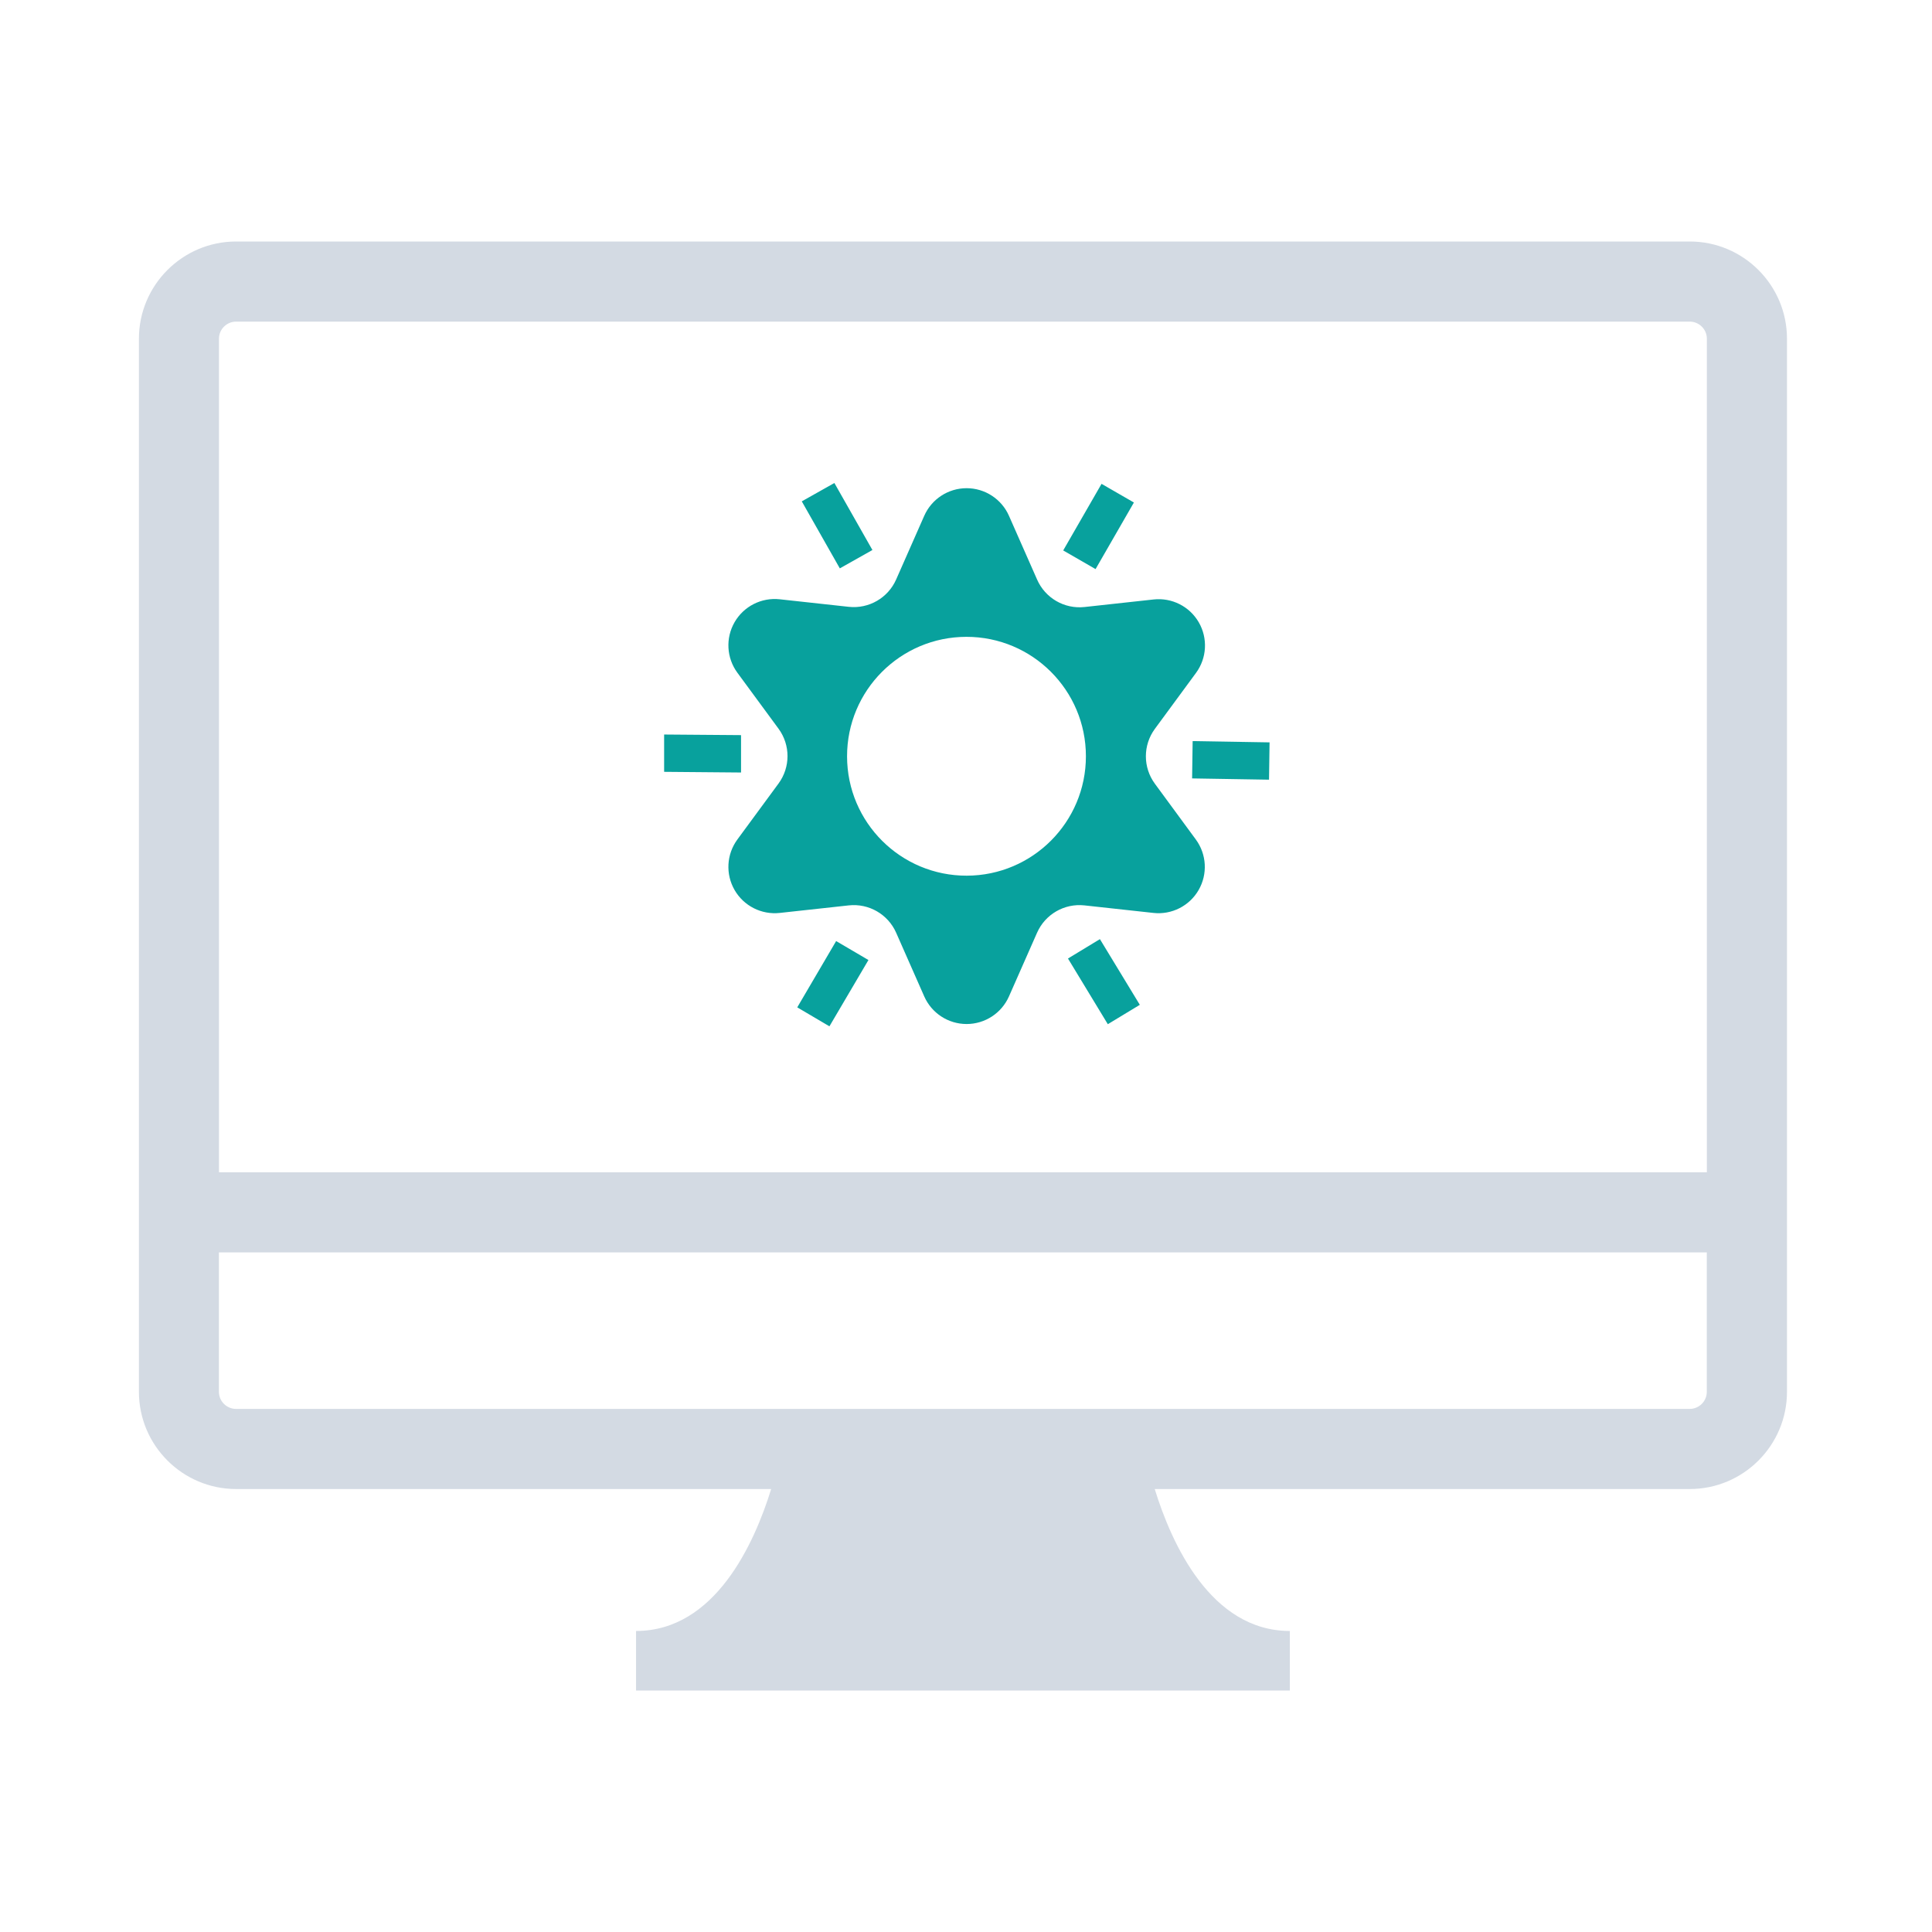
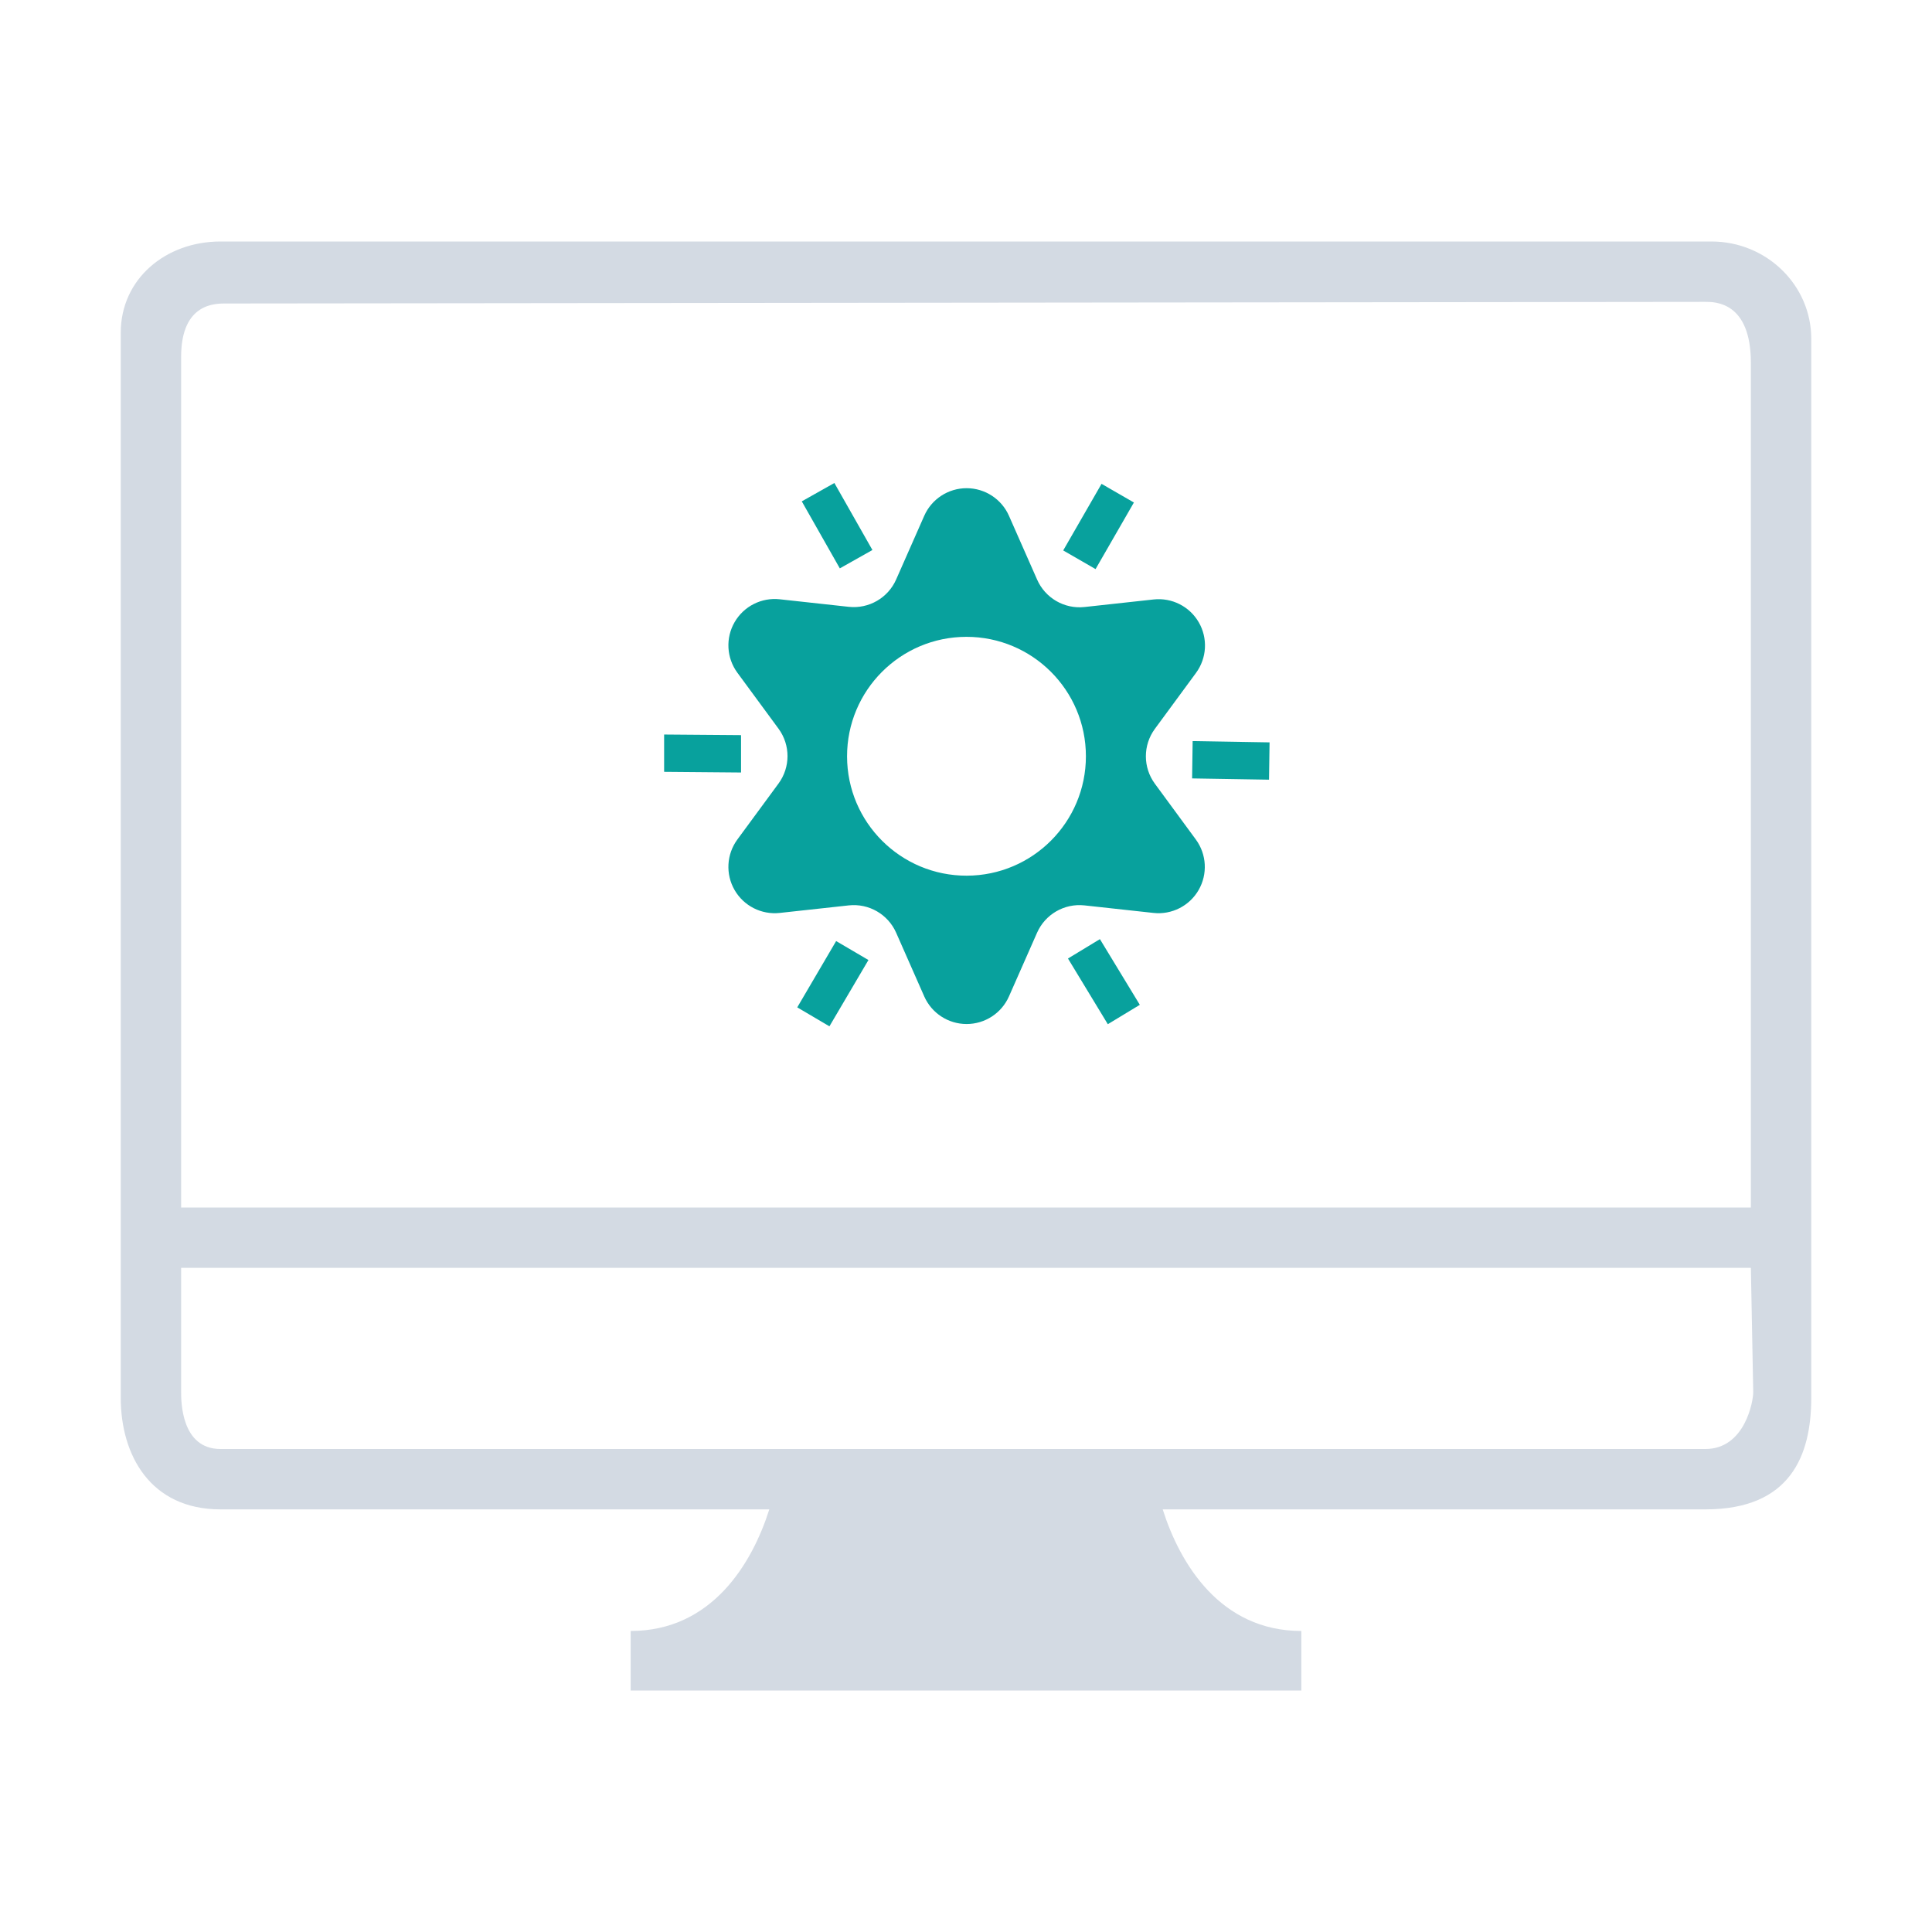
<svg xmlns="http://www.w3.org/2000/svg" width="32" height="32" version="1.1" id="svg12">
  <defs id="defs16" />
  <g id="video-display-brightness" transform="translate(32,10)">
    <rect style="opacity:0.001" width="32" height="32" x="-32" y="-10" id="rect7" />
    <path d="m -12.873,2.979 a 0.767,0.767 0 0 1 0,-0.905 l 0.683,-0.929 a 0.767,0.767 0 0 0 -0.702,-1.216 l -1.144,0.125 a 0.767,0.767 0 0 1 -0.787,-0.456 l -0.465,-1.054 a 0.767,0.767 0 0 0 -1.404,0 l -0.465,1.054 a 0.767,0.767 0 0 1 -0.784,0.453 l -1.144,-0.125 a 0.767,0.767 0 0 0 -0.702,1.216 l 0.683,0.929 a 0.767,0.767 0 0 1 0,0.905 l -0.683,0.929 a 0.767,0.767 0 0 0 0.702,1.216 l 1.144,-0.125 a 0.767,0.767 0 0 1 0.784,0.453 l 0.465,1.054 a 0.767,0.767 0 0 0 1.404,0 l 0.465,-1.054 a 0.767,0.767 0 0 1 0.784,-0.453 l 1.144,0.125 a 0.767,0.767 0 0 0 0.702,-1.216 z m -3.114,1.525 a 1.978,1.978 0 1 1 1.973,-1.978 1.978,1.978 0 0 1 -1.973,1.978 z m 2.133,-5.078 -0.536,-0.309 0.635,-1.103 0.536,0.309 z M -19.726,2.176 V 2.795 L -21,2.784 V 2.166 Z m 7.471,0.717 0.009,-0.618 1.274,0.021 -0.009,0.618 z m -5.295,-3.783 -0.54,0.304 -0.63,-1.11 0.54,-0.304 z m -0.601,6.477 0.535,0.314 -0.646,1.098 -0.533,-0.314 z m 3.84,0.289 0.529,-0.321 0.661,1.088 -0.53,0.321 z" id="path4" style="fill:#08a19d;fill-opacity:1;stroke-width:0.171" />
-     <path d="m -4.013,-6 h -24.076 c -0.888,0 -1.61,0.723 -1.61,1.61 V 13.053 c 0,0.888 0.723,1.61 1.61,1.61 h 8.862 c -0.277,0.896 -0.927,2.351 -2.238,2.351 v 0.986 h 10.829 v -0.986 c -1.311,0 -1.962,-1.455 -2.238,-2.351 h 8.862 c 0.888,0 1.61,-0.723 1.61,-1.61 V -4.39 c 0,-0.888 -0.723,-1.61 -1.61,-1.61 z M -3.73,13.053 c 0,0.156 -0.127,0.283 -0.284,0.283 h -24.076 c -0.156,0 -0.284,-0.127 -0.284,-0.283 V 10.744 H -3.73 Z m 0,-3.636 H -28.373 V -4.39 c 0,-0.156 0.127,-0.283 0.284,-0.283 h 24.076 c 0.156,0 0.284,0.127 0.284,0.283 V 9.416 Z" id="path2" style="fill:#d3dae3;fill-opacity:1;stroke-width:0.352" />
+     <path d="M -3.652,-6 H -28.348 c -0.911,0 -1.652,0.622 -1.652,1.51 v 17.643 c 0,0.947 0.489,1.847 1.652,1.847 h 9.09 c -0.284,0.896 -0.951,2.014 -2.296,2.014 v 0.986 h 11.108 v -0.986 c -1.345,0 -2.012,-1.119 -2.296,-2.014 H -3.752 c 1.413,0 1.752,-0.9 1.752,-1.847 V -4.39 c 0,-0.888 -0.741,-1.61 -1.652,-1.61 z M -2.961,13.053 c 0.003,0.156 -0.139,0.947 -0.791,0.947 H -28.348 C -29,14 -29,13.209 -29,13.053 V 11 H -3 Z M -3,10 h -26 v -14.09 c 0,-0.91 0.591,-0.883 0.752,-0.883 l 24.496,-0.027 c 0.16,-1.766e-4 0.752,-10e-8 0.752,1.01 z" id="path2" style="fill:#d3dae3;fill-opacity:1;stroke-width:0.356" />
  </g>
  <g id="22-22-video-display-brightness" transform="translate(32,10)">
    <g id="g893">
      <rect style="opacity:0.001" width="22" height="22" x="0" y="-1.3897704e-07" id="rect2" />
      <path d="m 12.876,8.958 a 0.46,0.46 0 0 1 0,-0.543 l 0.41,-0.558 a 0.46,0.46 0 0 0 -0.421,-0.73 l -0.687,0.075 a 0.46,0.46 0 0 1 -0.472,-0.274 l -0.279,-0.632 a 0.46,0.46 0 0 0 -0.842,0 l -0.279,0.632 A 0.46,0.46 0 0 1 9.836,7.201 L 9.149,7.126 A 0.46,0.46 0 0 0 8.728,7.856 l 0.41,0.558 a 0.46,0.46 0 0 1 0,0.543 L 8.728,9.514 A 0.46,0.46 0 0 0 9.149,10.244 L 9.836,10.169 a 0.46,0.46 0 0 1 0.47,0.272 l 0.279,0.632 a 0.46,0.46 0 0 0 0.842,0 l 0.279,-0.632 a 0.46,0.46 0 0 1 0.47,-0.272 l 0.687,0.075 a 0.46,0.46 0 0 0 0.421,-0.73 z M 11.008,9.874 A 1.187,1.187 0 1 1 12.192,8.687 1.187,1.187 0 0 1 11.008,9.874 Z M 12.288,6.827 11.966,6.641 12.347,5.979 12.669,6.165 Z M 8.765,8.477 V 8.848 L 8,8.841 V 8.47 Z m 4.483,0.43 0.006,-0.371 0.765,0.013 -0.006,0.371 z M 10.07,6.637 9.746,6.82 9.368,6.153 9.692,5.971 Z m -0.361,3.886 0.321,0.189 -0.387,0.659 -0.32,-0.189 z m 2.304,0.173 0.318,-0.193 0.397,0.653 -0.318,0.193 z" id="path4-5" style="fill:#08a19d;fill-opacity:1;stroke-width:0.102" />
-       <path d="M 19.125,3 H 3.074 C 2.482,3 2,3.482 2,4.074 v 11.628 c 0,0.592 0.482,1.074 1.074,1.074 h 5.908 c -0.184,0.597 -0.618,1.567 -1.492,1.567 v 0.657 h 7.22 v -0.657 c -0.874,0 -1.308,-0.97 -1.492,-1.567 h 5.908 c 0.592,0 1.074,-0.482 1.074,-1.074 V 4.073 c 0,-0.592 -0.482,-1.073 -1.074,-1.073 z m 0.189,12.702 c 0,0.104 -0.085,0.189 -0.189,0.189 H 3.074 c -0.104,0 -0.189,-0.085 -0.189,-0.189 V 14.162 h 16.429 z m 0,-2.424 H 2.885 V 4.073 c 0,-0.104 0.085,-0.189 0.189,-0.189 h 16.051 c 0.104,0 0.189,0.085 0.189,0.189 v 9.204 z" id="path2-3" style="fill:#d3dae3;fill-opacity:1;stroke-width:0.235" />
+       <path d="M 18.938,3 H 3.062 C 2.476,3 2,3.482 2,4.074 v 11.828 c 0,0.592 0.476,1.098 1.062,1.098 h 5.843 c -0.182,0.597 -0.611,1.343 -1.476,1.343 v 0.657 h 7.141 v -0.657 c -0.865,0 -1.293,-0.746 -1.476,-1.343 h 5.843 C 19.524,17 20,16.494 20,15.902 V 4.073 C 20,3.481 19.524,3 18.938,3 Z M 19,15.702 c 0,0.104 0,0.298 -0.262,0.298 H 3.3 C 3,16 3,15.806 3,15.702 v -1.702 h 16 z m 0,-2.702 H 3 v -8.627 c 0,-0.104 0,-0.373 0.262,-0.373 h 15.476 c 0.262,0 0.262,0.269 0.262,0.373 z" id="path2-3" style="fill:#d3dae3;fill-opacity:1;stroke-width:0.233" />
    </g>
  </g>
</svg>
